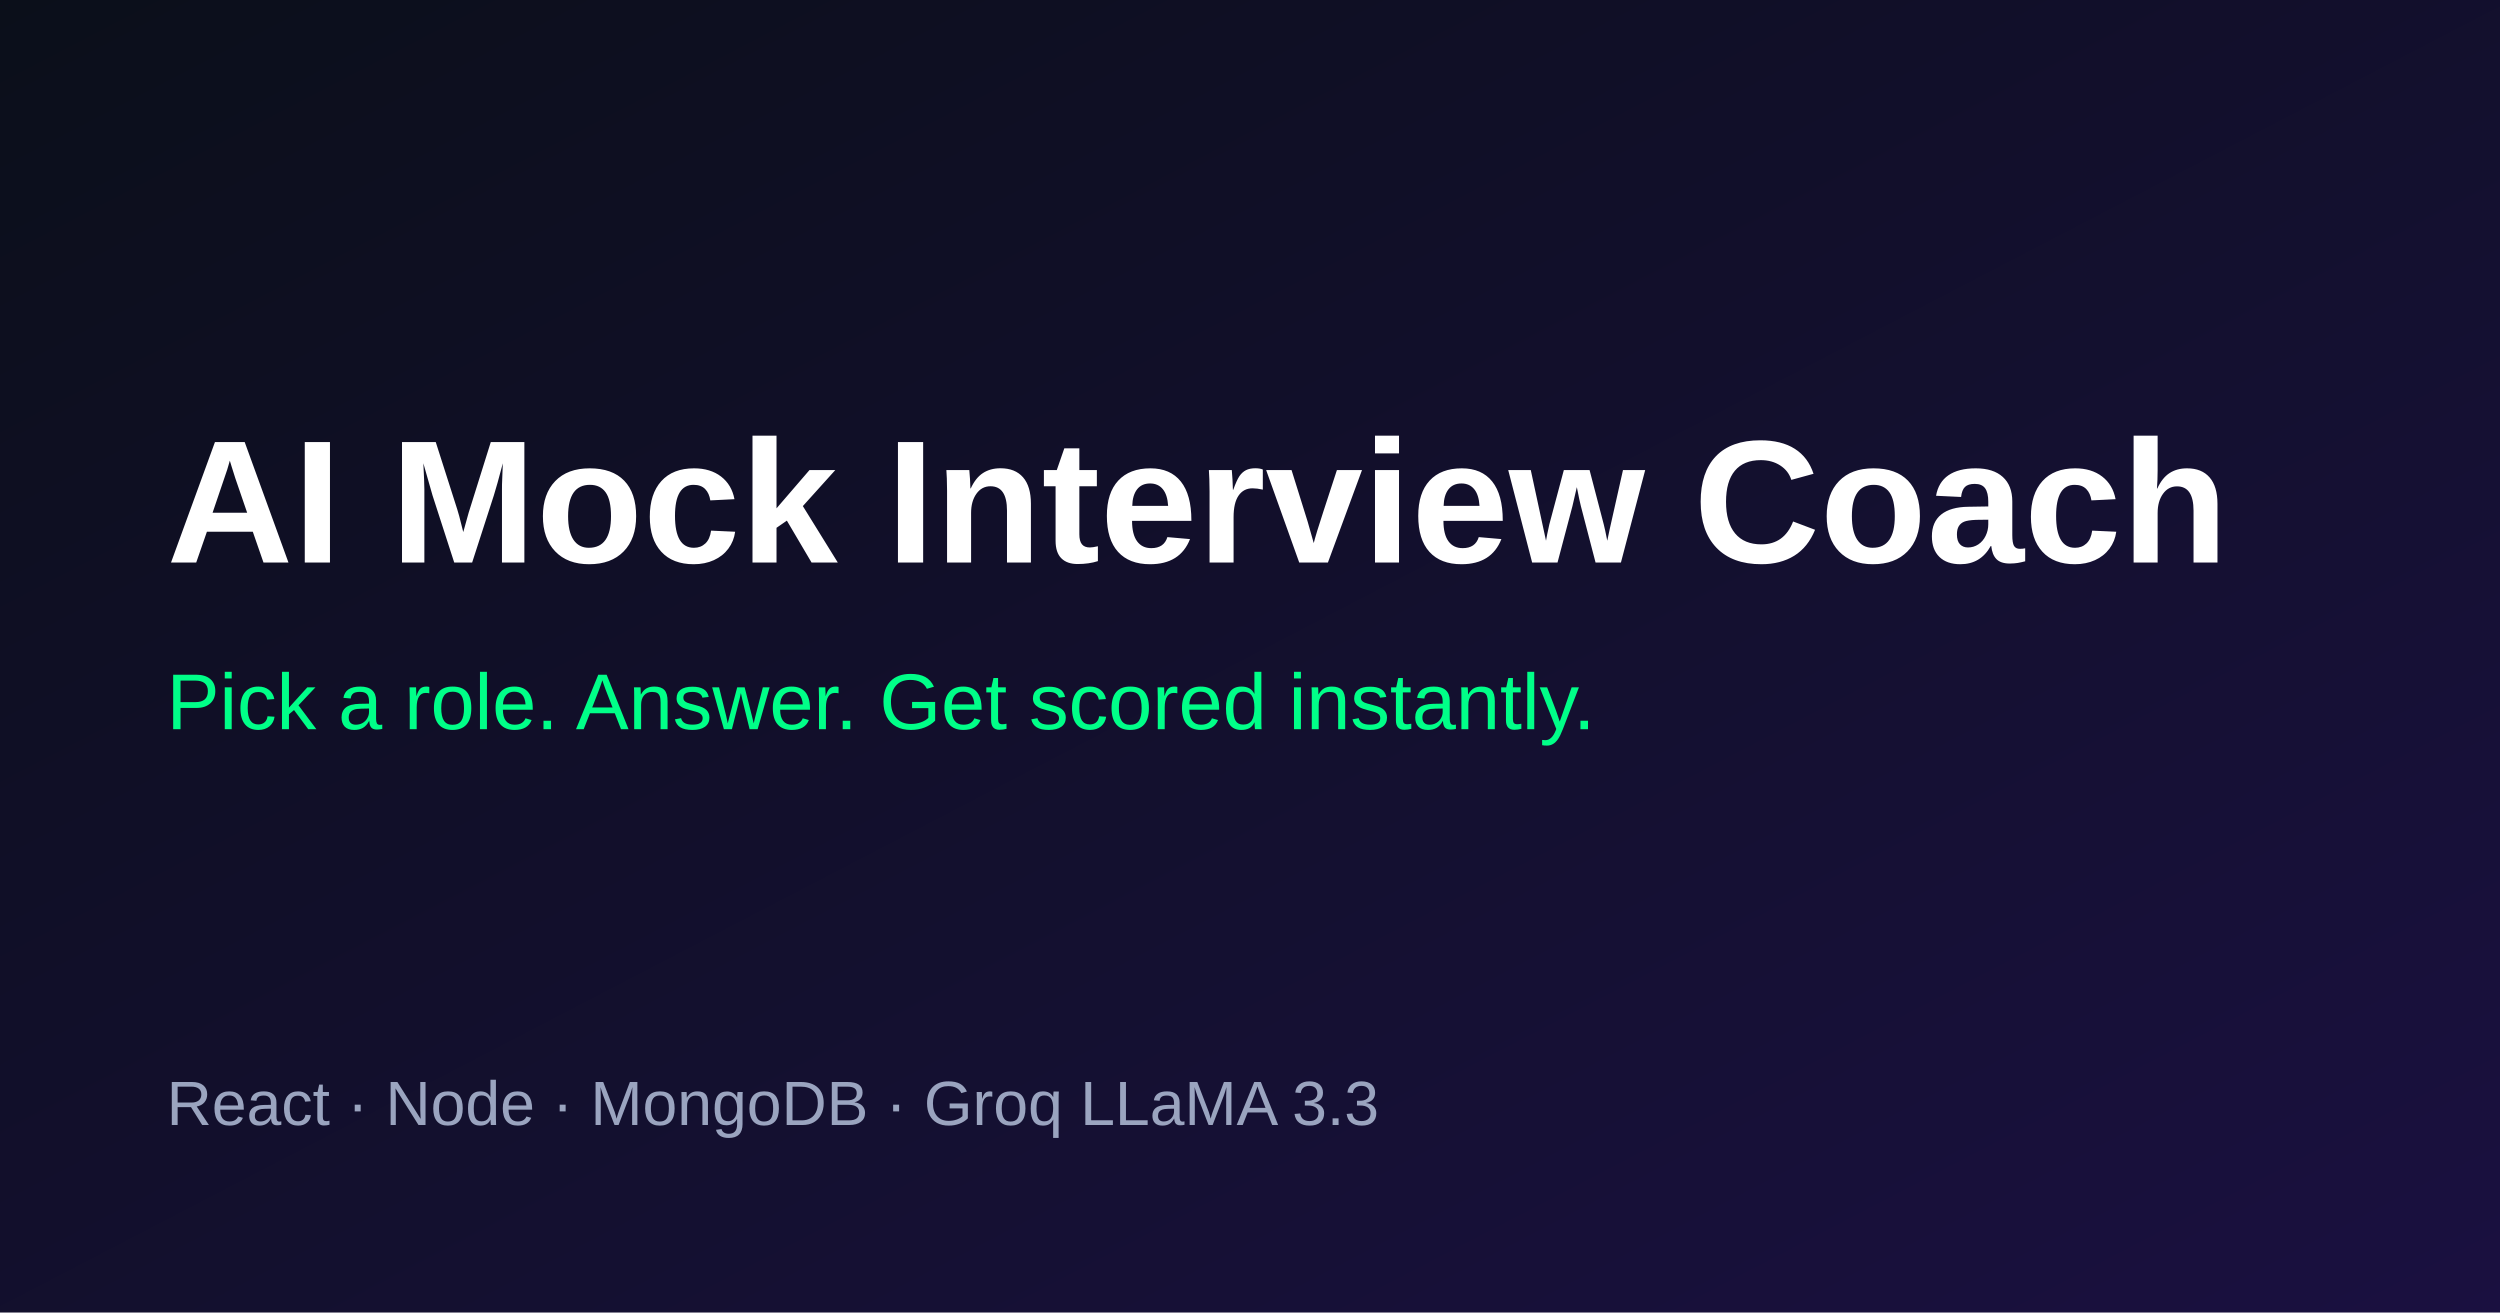
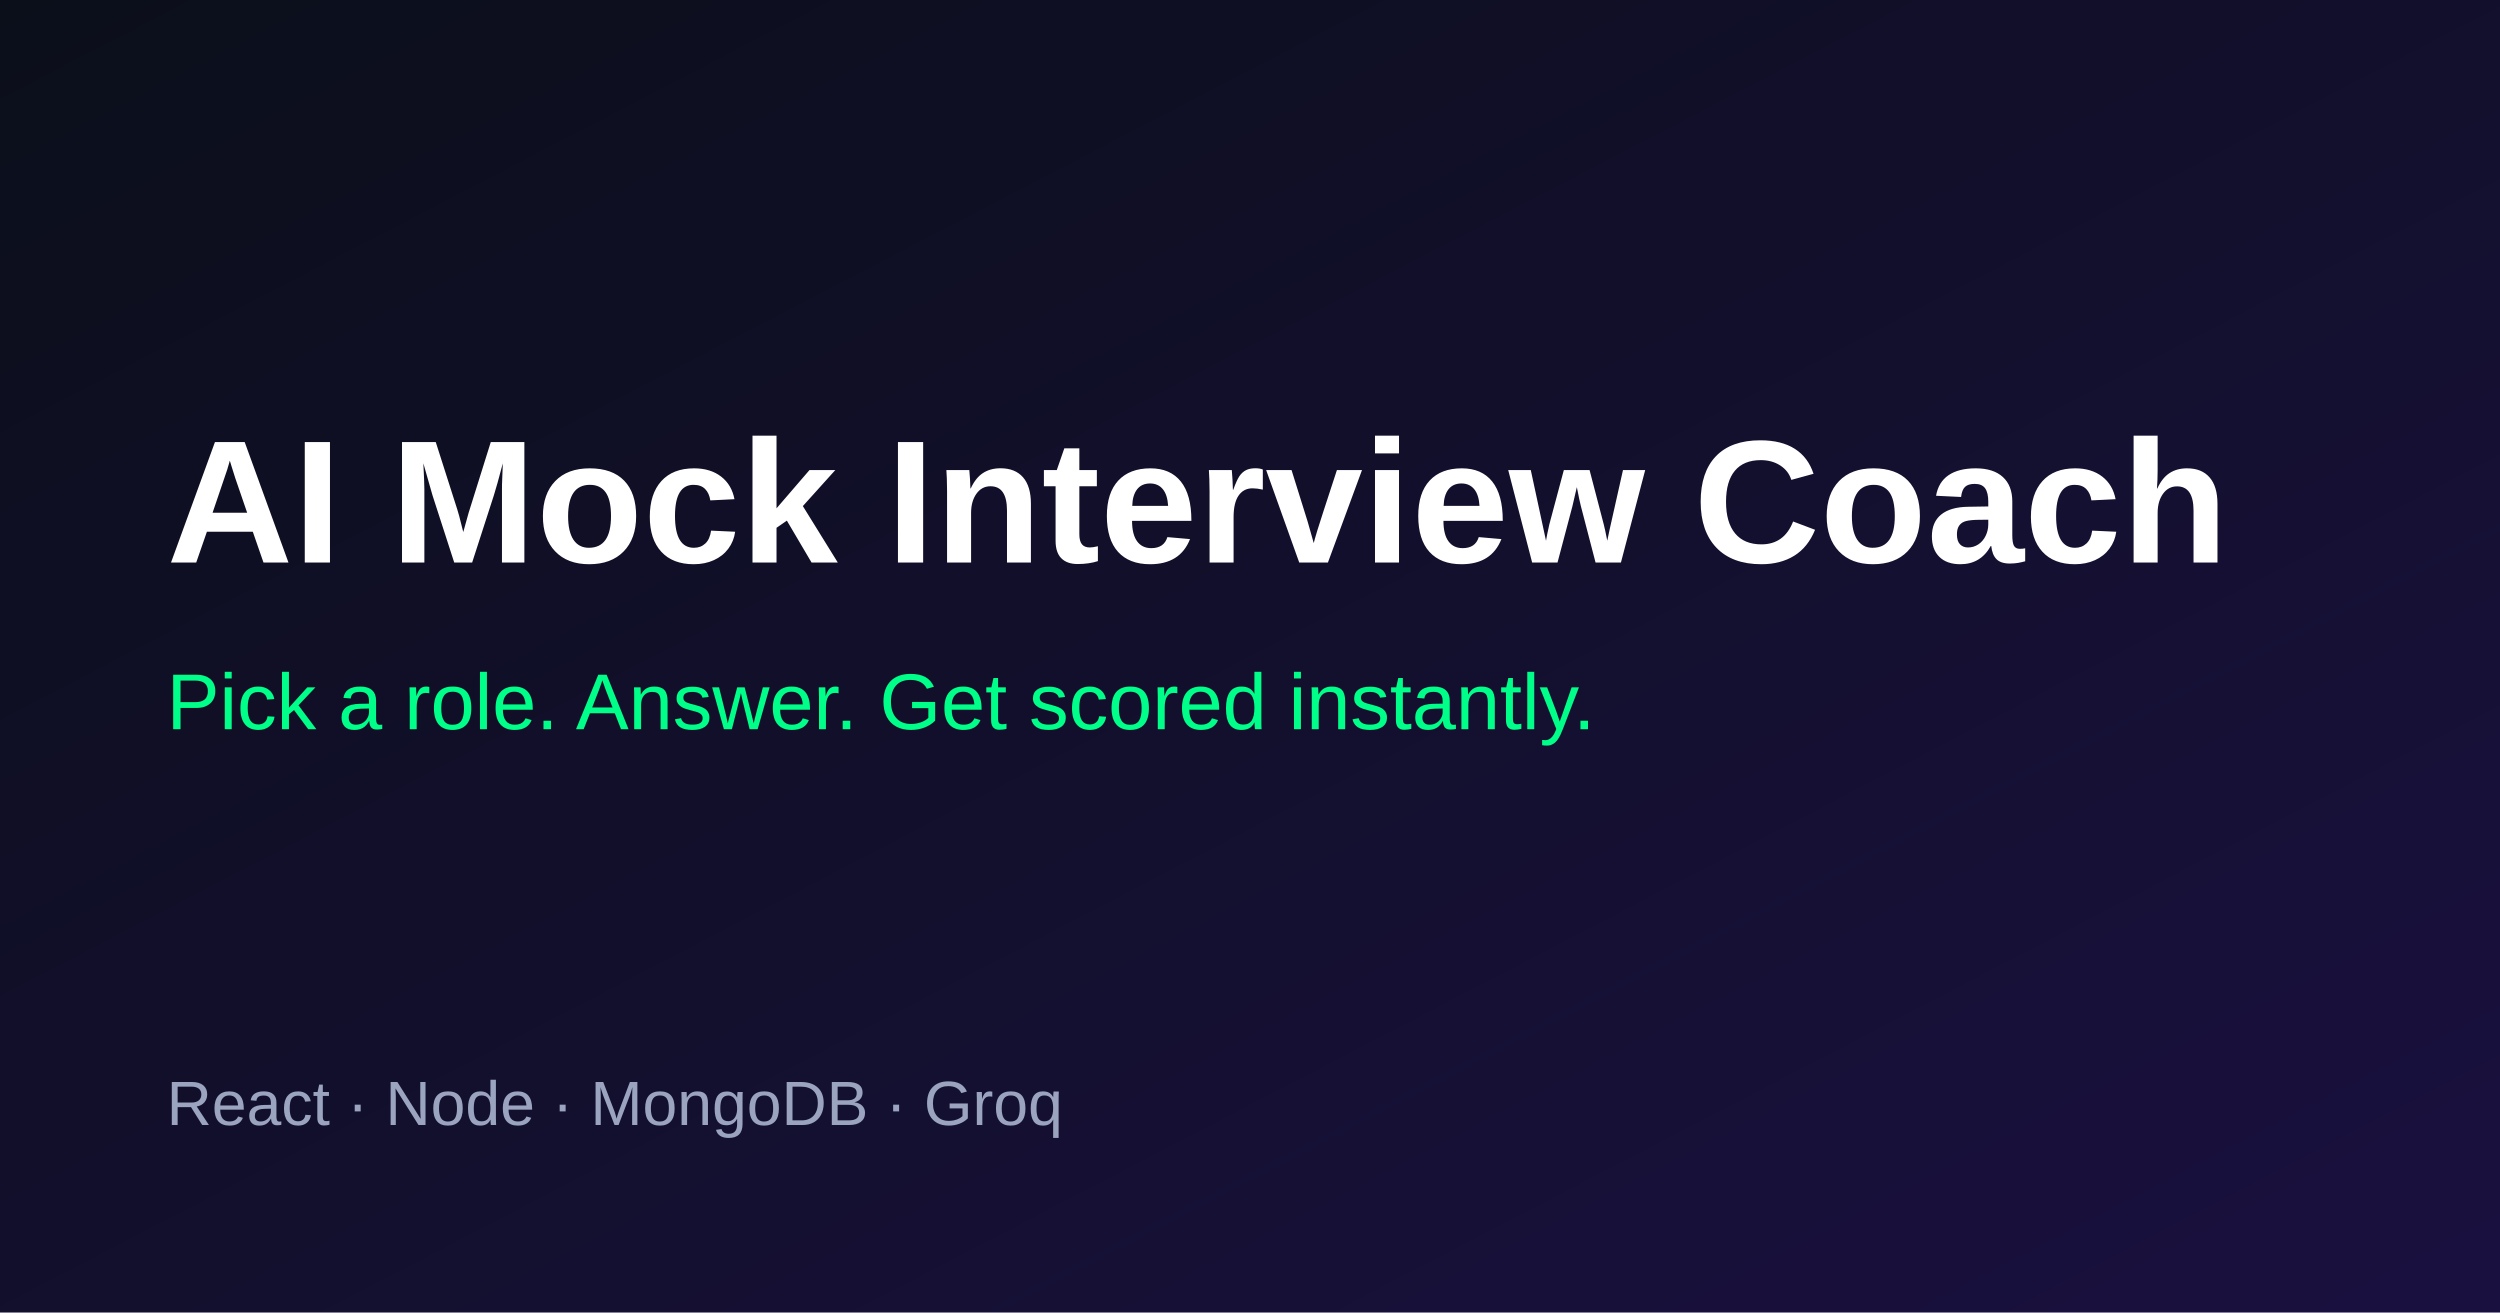
<svg xmlns="http://www.w3.org/2000/svg" width="1200" height="630" viewBox="0 0 1200 630">
  <defs>
    <linearGradient id="g" x1="0" y1="0" x2="1" y2="1">
      <stop offset="0" stop-color="#0b0f1a" />
      <stop offset="1" stop-color="#1a1040" />
    </linearGradient>
  </defs>
  <rect width="1200" height="630" fill="url(#g)" />
  <text x="80" y="270" font-family="Arial, sans-serif" font-size="84" font-weight="700" fill="#ffffff">AI Mock Interview Coach</text>
  <text x="80" y="350" font-family="Arial, sans-serif" font-size="38" fill="#00ff88">Pick a role. Answer. Get scored instantly.</text>
-   <text x="80" y="540" font-family="Arial, sans-serif" font-size="30" fill="#9aa4bf">React · Node · MongoDB · Groq LLaMA 3.3</text>
+   <text x="80" y="540" font-family="Arial, sans-serif" font-size="30" fill="#9aa4bf">React · Node · MongoDB · Groq</text>
</svg>
